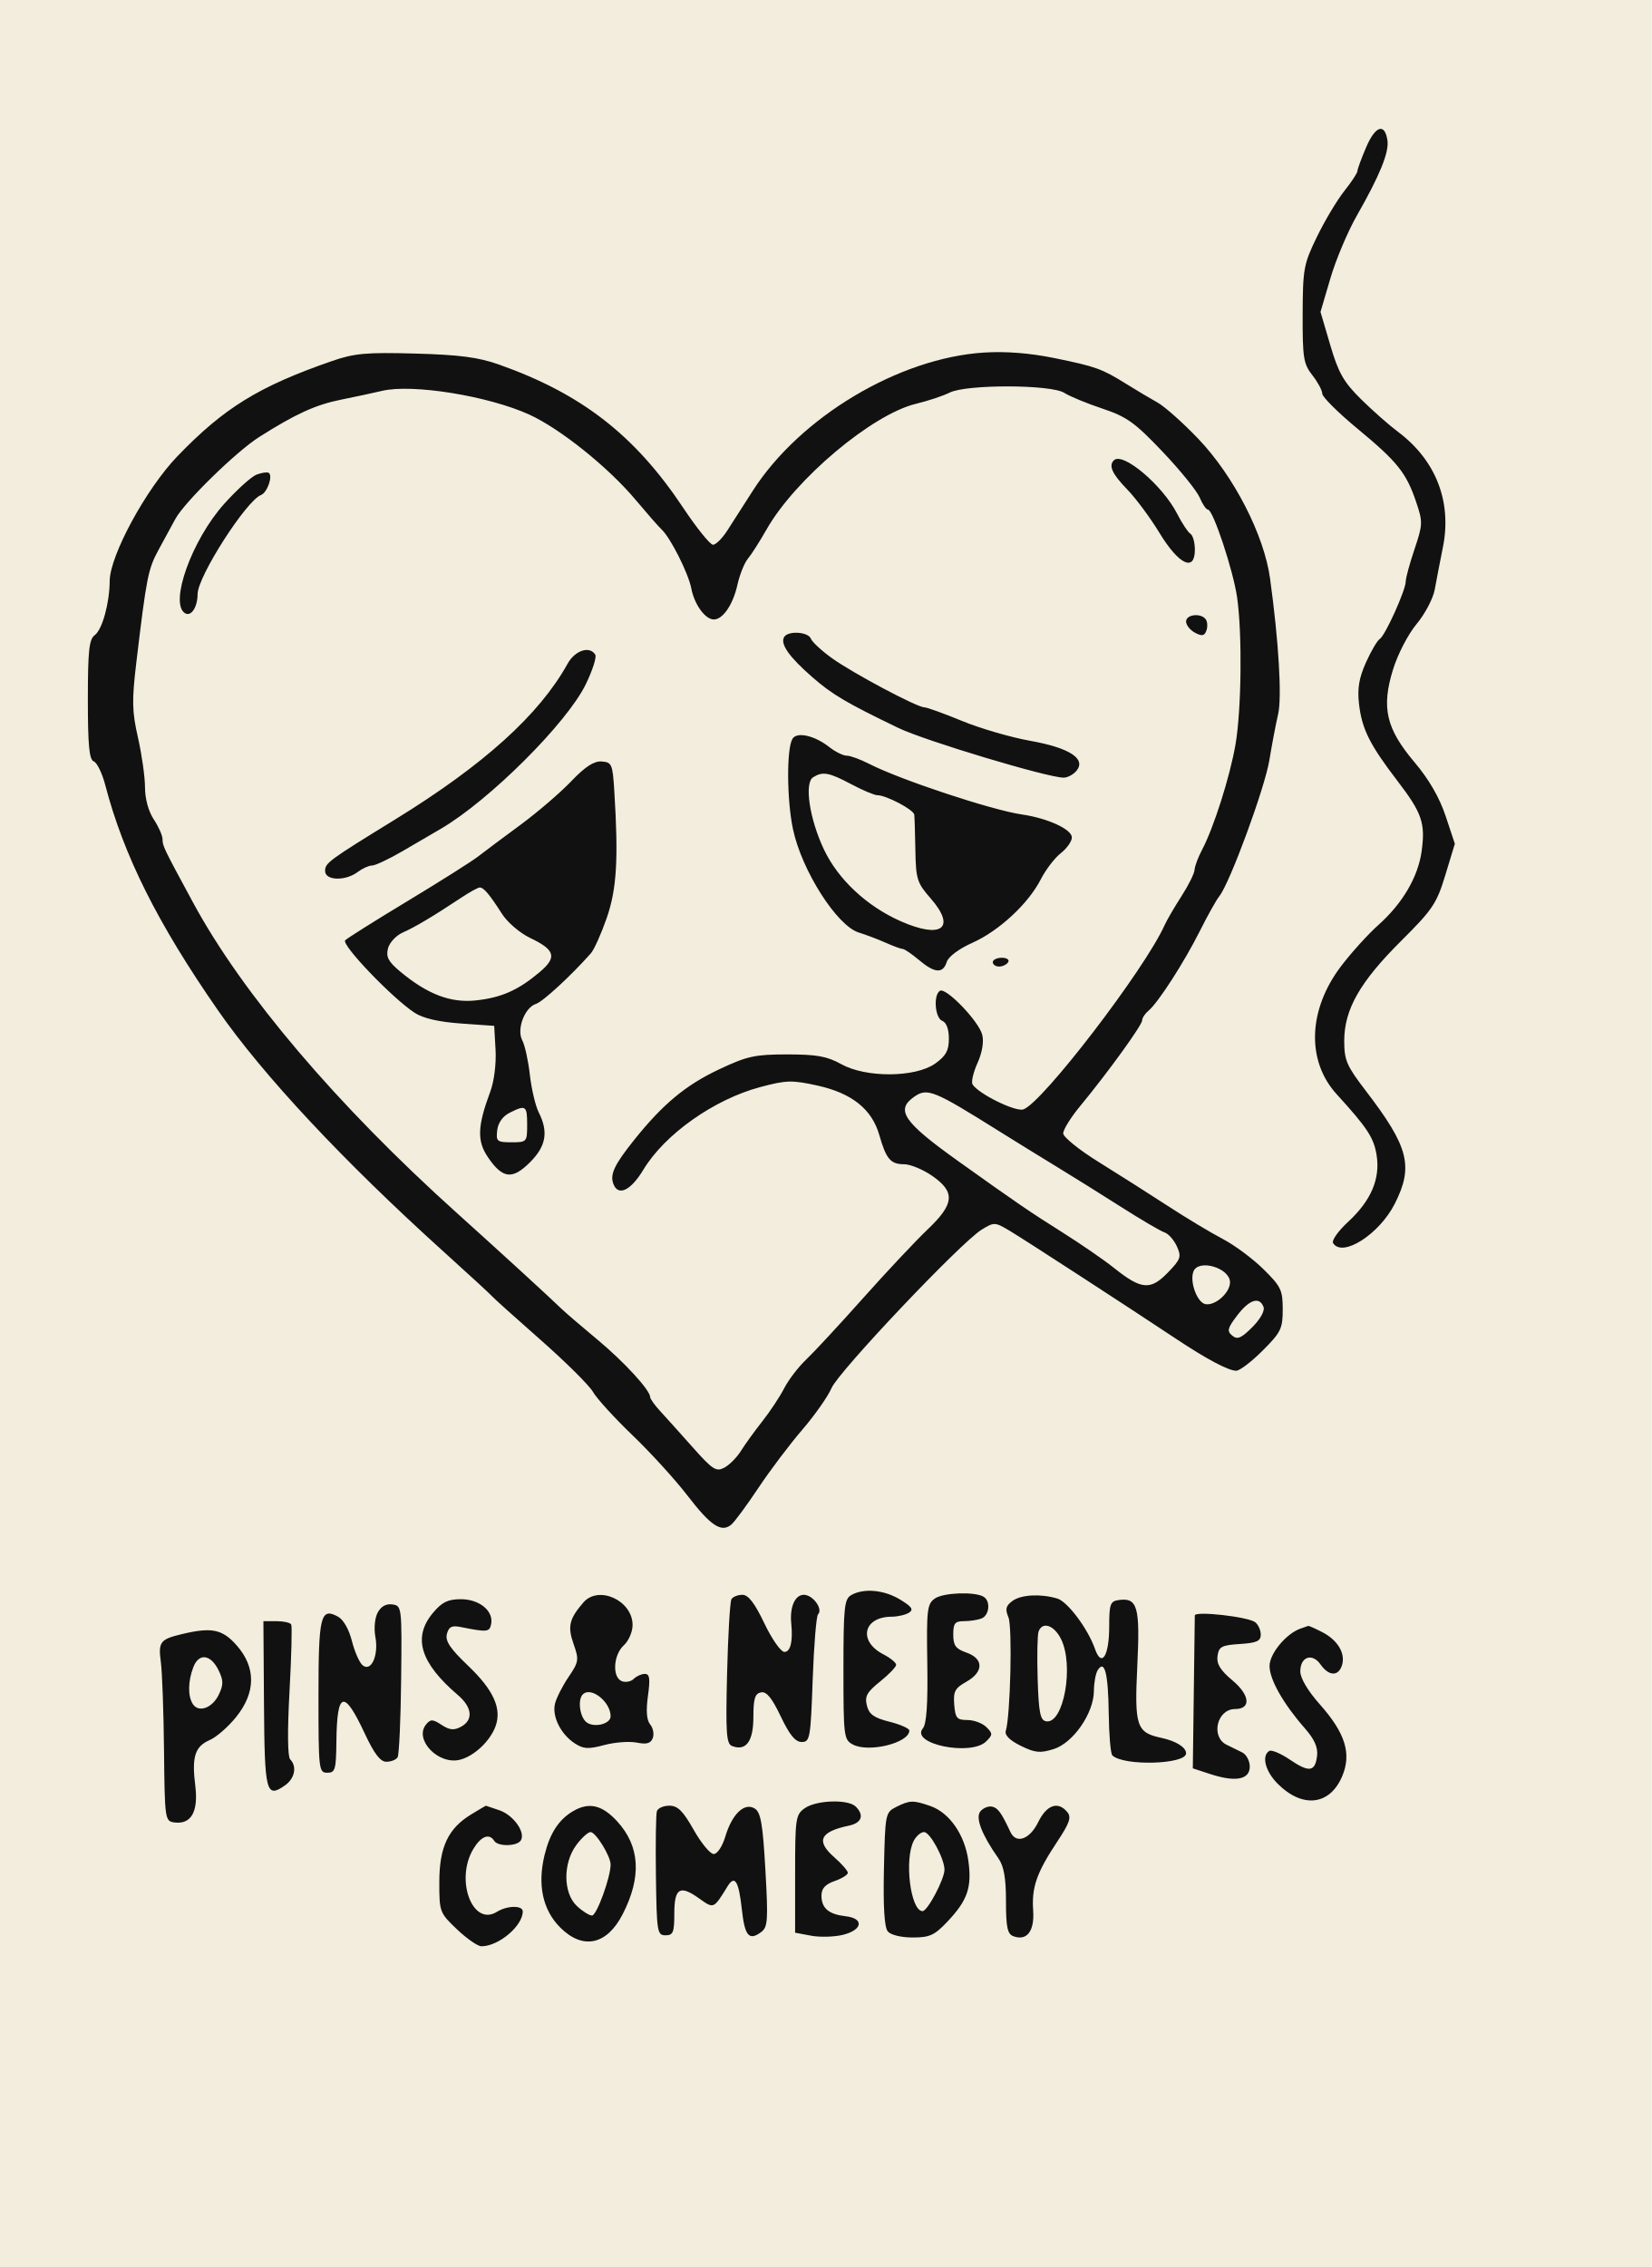
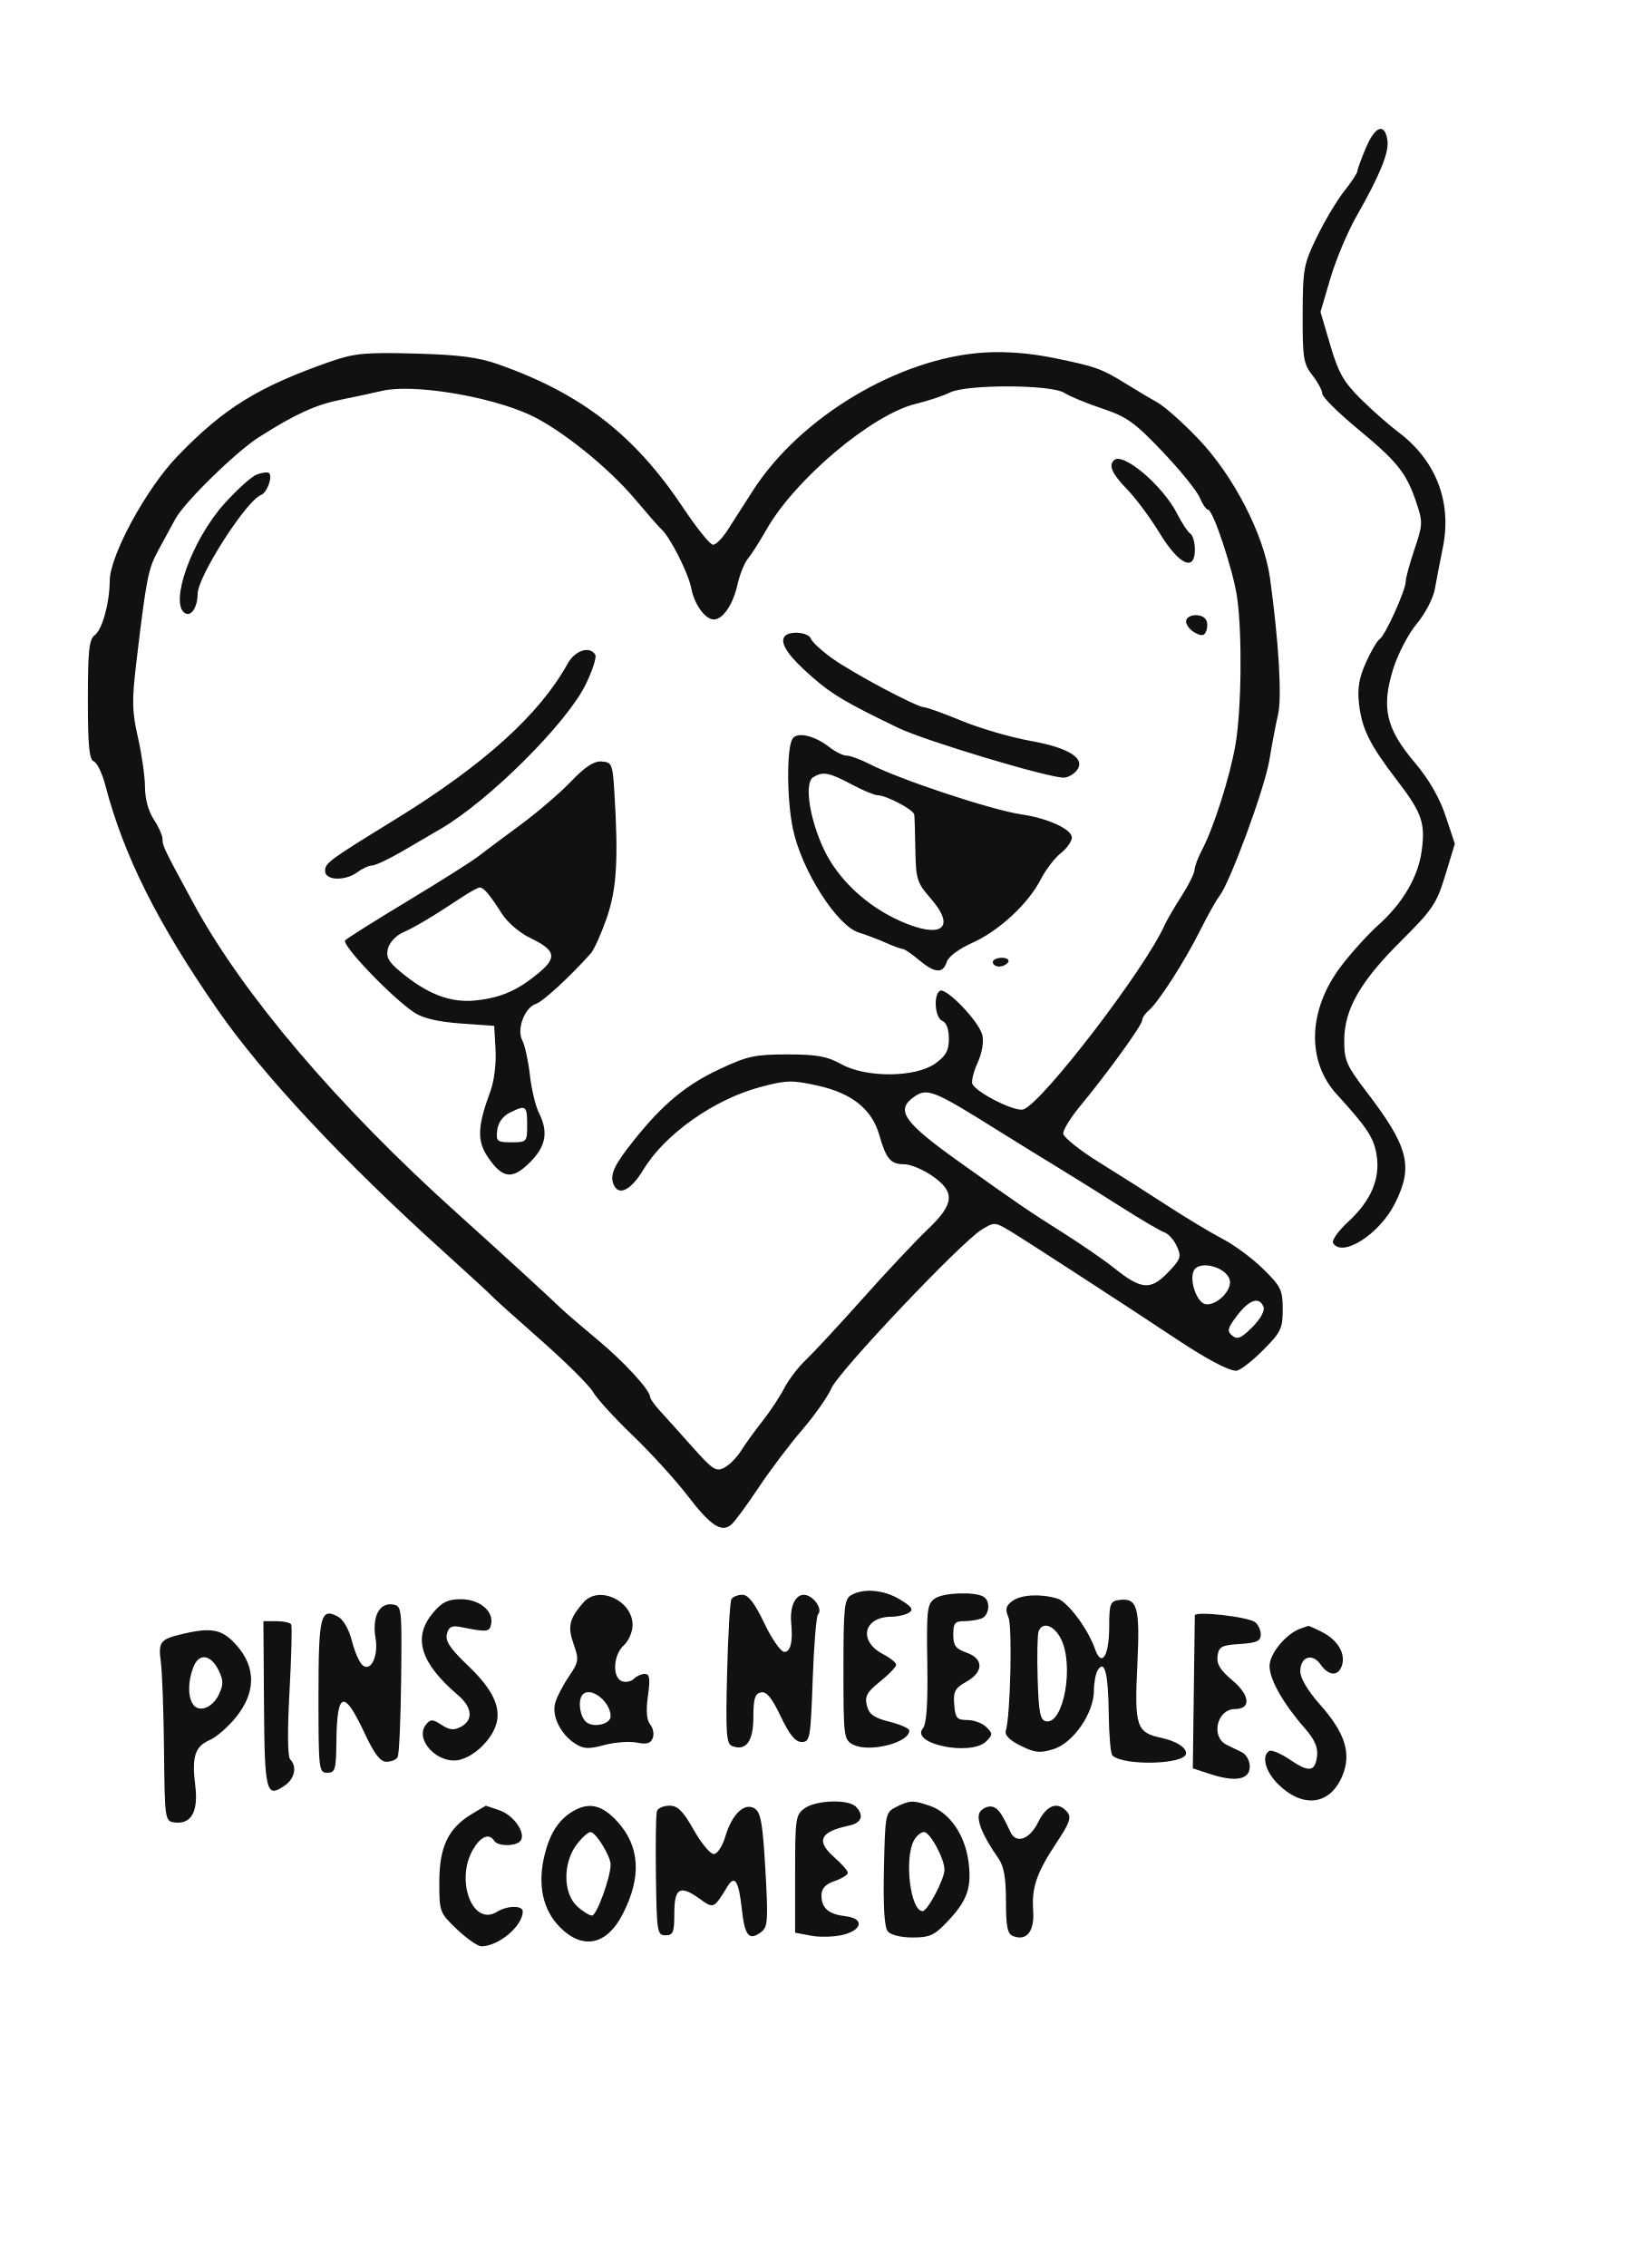
<svg xmlns="http://www.w3.org/2000/svg" viewBox="0 0 376 516" role="img">
-   <rect width="376" height="516" fill="#f2eddc" />
  <path d="M 311 33.500 C 309.900 36.066, 309 38.517, 309 38.945 C 309 39.374, 307.658 41.413, 306.018 43.477 C 304.378 45.541, 301.582 50.215, 299.805 53.865 C 296.770 60.096, 296.570 61.172, 296.536 71.523 C 296.504 81.469, 296.720 82.825, 298.750 85.408 C 299.988 86.982, 301 88.871, 301 89.606 C 301 90.341, 304.595 93.917, 308.990 97.552 C 318.127 105.112, 320.123 107.605, 322.381 114.283 C 323.913 118.814, 323.893 119.380, 321.999 125.002 C 320.900 128.266, 320 131.570, 320 132.344 C 320 134.322, 315.321 144.684, 314.082 145.449 C 313.518 145.798, 312.106 148.202, 310.944 150.791 C 309.373 154.293, 308.967 156.704, 309.362 160.196 C 310.008 165.914, 311.804 169.513, 318.131 177.766 C 323.701 185.034, 324.498 187.352, 323.622 193.740 C 322.821 199.585, 319.292 205.613, 313.805 210.510 C 311.437 212.623, 307.597 216.861, 305.272 219.926 C 297.747 229.848, 297.358 241.481, 304.299 249.084 C 311.246 256.693, 312.740 258.970, 313.370 262.910 C 314.233 268.311, 312.111 273.281, 306.881 278.110 C 304.638 280.180, 303.100 282.352, 303.461 282.937 C 305.554 286.324, 313.971 280.964, 317.502 273.996 C 321.821 265.473, 320.687 261.042, 310.929 248.311 C 306.546 242.593, 306 241.329, 306 236.907 C 306 229.781, 309.578 223.493, 318.917 214.203 C 326.126 207.033, 327.043 205.669, 329.013 199.183 L 331.180 192.050 329.069 185.707 C 327.680 181.534, 325.271 177.369, 322.028 173.534 C 315.527 165.845, 314.419 161.092, 317.102 152.404 C 318.185 148.898, 320.550 144.334, 322.482 142.022 C 324.378 139.753, 326.231 136.232, 326.601 134.198 C 326.970 132.164, 327.810 127.813, 328.468 124.529 C 330.541 114.178, 326.856 104.733, 318.228 98.280 C 316.184 96.751, 312.384 93.397, 309.784 90.826 C 305.865 86.951, 304.676 84.858, 302.828 78.576 L 300.599 71 302.857 63.326 C 304.099 59.106, 306.804 52.693, 308.870 49.076 C 314.096 39.923, 316.234 34.676, 315.838 31.970 C 315.247 27.926, 313.098 28.606, 311 33.500 M 75.500 82.203 C 58.870 87.976, 50.953 92.861, 40.347 103.892 C 33.248 111.277, 25.018 126.436, 24.976 132.204 C 24.939 137.302, 23.274 143.326, 21.555 144.583 C 20.281 145.515, 20 148.166, 20 159.253 C 20 169.665, 20.310 172.905, 21.345 173.302 C 22.084 173.586, 23.258 175.996, 23.953 178.659 C 28.140 194.702, 35.843 210.111, 49.564 229.886 C 59.846 244.705, 78.143 264.277, 101.038 284.945 C 106.792 290.140, 111.725 294.681, 112 295.035 C 112.275 295.390, 117.225 299.839, 123 304.923 C 128.775 310.006, 134.175 315.366, 135 316.833 C 135.825 318.300, 139.875 322.740, 144 326.701 C 148.125 330.662, 153.750 336.835, 156.500 340.420 C 161.763 347.282, 164.207 348.903, 166.464 347.030 C 167.217 346.405, 169.986 342.656, 172.619 338.697 C 175.251 334.739, 179.743 328.783, 182.600 325.463 C 185.457 322.143, 188.463 317.868, 189.279 315.963 C 190.907 312.165, 218.717 282.809, 223.448 279.896 C 226.325 278.124, 226.480 278.132, 229.948 280.208 C 233.346 282.242, 256.683 297.396, 267.778 304.773 C 274.699 309.374, 279.654 312, 281.417 312 C 282.201 312, 284.903 309.939, 287.421 307.421 C 291.594 303.249, 292 302.414, 292 298.020 C 292 293.638, 291.596 292.801, 287.573 288.849 C 285.138 286.457, 280.983 283.375, 278.340 282 C 275.698 280.625, 270.081 277.250, 265.858 274.500 C 261.636 271.750, 254.553 267.250, 250.118 264.500 C 245.684 261.750, 242.043 258.817, 242.028 257.982 C 242.012 257.147, 243.739 254.359, 245.865 251.787 C 252.155 244.174, 260 233.332, 260 232.250 C 260 231.697, 260.659 230.698, 261.464 230.029 C 263.653 228.213, 269.607 218.959, 273.185 211.811 C 274.923 208.340, 276.892 204.825, 277.559 204 C 279.948 201.049, 287.921 179.378, 288.964 173 C 289.549 169.425, 290.440 164.742, 290.944 162.593 C 291.848 158.740, 291.096 146.040, 289.114 131.659 C 287.748 121.746, 280.873 108.365, 272.797 99.899 C 269.334 96.269, 265.150 92.545, 263.500 91.623 C 261.850 90.702, 258.700 88.827, 256.500 87.457 C 250.816 83.916, 249.476 83.433, 239.994 81.499 C 234.423 80.362, 228.950 79.933, 224.011 80.246 C 204.627 81.472, 182.140 94.904, 171.377 111.685 C 169.326 114.883, 166.714 118.959, 165.574 120.743 C 164.433 122.527, 162.966 123.989, 162.313 123.993 C 161.661 123.997, 158.614 120.223, 155.542 115.607 C 144.525 99.049, 132.369 89.606, 113.500 82.946 C 108.881 81.316, 104.508 80.747, 94.500 80.475 C 83.318 80.170, 80.661 80.412, 75.500 82.203 M 87 88.959 C 85.075 89.416, 80.883 90.315, 77.685 90.957 C 71.842 92.131, 67.338 94.183, 59 99.468 C 53.754 102.794, 41.965 114.318, 39.914 118.124 C 39.136 119.567, 37.423 122.717, 36.106 125.124 C 33.721 129.485, 33.352 131.346, 31.042 150.714 C 29.994 159.496, 30.046 161.908, 31.412 167.912 C 32.285 171.752, 33.003 176.831, 33.007 179.197 C 33.011 181.808, 33.795 184.680, 35 186.500 C 36.093 188.150, 36.993 190.175, 37 191 C 37.013 192.584, 37.173 192.917, 43.975 205.483 C 55.229 226.278, 76.690 251.523, 104 276.095 C 113.860 284.966, 124.338 294.557, 127.966 298.033 C 128.845 298.876, 132.463 301.977, 136.004 304.924 C 142.101 309.998, 148 316.424, 148 317.991 C 148 318.386, 149.012 319.807, 150.250 321.149 C 151.487 322.492, 154.818 326.197, 157.651 329.384 C 162.238 334.543, 163.031 335.054, 164.901 334.053 C 166.055 333.435, 167.760 331.708, 168.689 330.215 C 169.618 328.722, 171.802 325.700, 173.542 323.500 C 175.281 321.300, 177.515 317.925, 178.505 316 C 179.494 314.075, 181.730 311.150, 183.473 309.500 C 185.216 307.850, 191.056 301.550, 196.450 295.500 C 201.845 289.450, 208.451 282.418, 211.129 279.872 C 217.284 274.025, 217.519 271.325, 212.196 267.636 C 210.104 266.186, 207.234 265, 205.819 265 C 202.730 265, 201.727 263.819, 200.163 258.343 C 198.484 252.466, 193.911 248.813, 186.072 247.087 C 180.294 245.815, 179 245.848, 173.086 247.424 C 162.547 250.232, 151.323 258.165, 146.452 266.246 C 143.588 270.999, 140.736 272.360, 139.638 269.500 C 138.803 267.324, 139.834 265.127, 144.334 259.500 C 150.878 251.314, 156.083 246.986, 163.704 243.395 C 170.090 240.385, 171.850 240, 179.219 240 C 185.945 240, 188.289 240.424, 191.515 242.223 C 197.133 245.356, 208.391 245.282, 212.885 242.082 C 215.345 240.330, 216 239.136, 216 236.401 C 216 234.245, 215.434 232.720, 214.500 232.362 C 212.839 231.724, 212.427 226.472, 213.964 225.523 C 215.339 224.672, 222.824 232.452, 223.599 235.536 C 223.999 237.130, 223.581 239.603, 222.511 241.975 C 221.556 244.093, 221.051 246.273, 221.388 246.818 C 222.707 248.953, 231.111 253.100, 232.940 252.519 C 237.189 251.171, 260.605 220.640, 265.113 210.572 C 265.623 209.432, 267.346 206.475, 268.941 204 C 270.537 201.525, 271.881 198.825, 271.928 198 C 271.974 197.175, 272.727 195.150, 273.601 193.500 C 276.277 188.448, 279.962 176.873, 281.241 169.500 C 282.610 161.613, 282.805 144.289, 281.618 136 C 280.741 129.865, 276.144 116, 274.987 116 C 274.578 116, 273.728 114.763, 273.099 113.250 C 272.469 111.737, 268.670 107.044, 264.655 102.821 C 258.323 96.159, 256.504 94.857, 250.928 92.996 C 247.393 91.816, 243.503 90.209, 242.285 89.425 C 239.290 87.498, 220.008 87.445, 216.200 89.354 C 214.715 90.099, 211.250 91.250, 208.500 91.913 C 198.536 94.315, 181.005 109.056, 174.503 120.500 C 172.940 123.250, 171.022 126.255, 170.241 127.178 C 169.459 128.102, 168.384 130.795, 167.852 133.164 C 166.846 137.640, 164.551 141, 162.500 141 C 160.540 141, 158.067 137.595, 157.368 133.934 C 156.706 130.470, 152.610 122.350, 150.591 120.500 C 149.991 119.950, 147.305 116.885, 144.621 113.690 C 138.460 106.352, 127.527 97.588, 120.547 94.393 C 111.239 90.132, 93.902 87.324, 87 88.959 M 253.558 104.775 C 252.321 106.012, 253.172 107.871, 256.583 111.382 C 258.553 113.411, 261.863 117.868, 263.937 121.286 C 268.328 128.519, 272 130.270, 272 125.129 C 272 123.473, 271.544 121.836, 270.986 121.491 C 270.428 121.146, 269.077 119.110, 267.983 116.967 C 264.657 110.447, 255.568 102.765, 253.558 104.775 M 58.398 108.030 C 57.242 108.468, 53.929 111.462, 51.035 114.685 C 43.669 122.889, 38.490 137.331, 42.112 139.569 C 43.510 140.433, 44.965 138.218, 44.985 135.192 C 45.011 131.198, 56.057 113.959, 59.417 112.670 C 60.857 112.118, 62.197 108.227, 61.156 107.618 C 60.795 107.407, 59.554 107.593, 58.398 108.030 M 270 141.465 C 270 142.270, 270.907 143.415, 272.015 144.008 C 273.590 144.851, 274.155 144.760, 274.603 143.591 C 274.919 142.769, 274.886 141.624, 274.530 141.048 C 273.551 139.465, 270 139.792, 270 141.465 M 178.513 144.979 C 177.541 146.552, 179.620 149.514, 184.957 154.162 C 189.500 158.119, 192.643 159.972, 204.500 165.689 C 210.536 168.599, 238.509 177.010, 242.128 177.003 C 243.023 177.001, 244.336 176.300, 245.045 175.445 C 247.316 172.710, 243.461 170.214, 234.492 168.614 C 230.096 167.830, 223.125 165.797, 219 164.098 C 214.875 162.398, 211.017 161.005, 210.426 161.003 C 208.752 160.998, 194.140 153.225, 189.387 149.811 C 187.038 148.124, 184.879 146.127, 184.589 145.372 C 183.987 143.802, 179.423 143.507, 178.513 144.979 M 129.203 151.078 C 122.793 162.662, 110.128 174.102, 90 186.490 C 74.725 195.891, 74.014 196.414, 74.007 198.250 C 73.998 200.456, 78.633 200.592, 81.441 198.468 C 82.509 197.661, 83.978 197, 84.706 197 C 85.434 197, 88.539 195.537, 91.605 193.750 C 94.672 191.963, 98.602 189.669, 100.340 188.652 C 111.391 182.191, 129.032 164.609, 133.340 155.763 C 134.877 152.608, 135.852 149.570, 135.508 149.013 C 134.226 146.938, 130.890 148.031, 129.203 151.078 M 180.405 168.154 C 179.040 170.362, 179.096 181.957, 180.503 188.683 C 182.471 198.089, 190.512 210.730, 195.500 212.259 C 197.150 212.765, 199.918 213.814, 201.651 214.590 C 203.384 215.365, 205.119 216, 205.507 216 C 205.894 216, 207.548 217.125, 209.182 218.500 C 212.790 221.536, 214.653 221.669, 215.516 218.951 C 215.898 217.746, 218.295 215.953, 221.333 214.601 C 227.404 211.898, 234.096 205.691, 236.931 200.136 C 238.038 197.965, 240.082 195.294, 241.472 194.201 C 242.862 193.107, 244 191.495, 244 190.619 C 244 188.765, 238.498 186.236, 232.598 185.380 C 225.749 184.387, 204.861 177.464, 197.864 173.868 C 195.864 172.841, 193.562 172, 192.749 172 C 191.935 172, 190.161 171.128, 188.806 170.062 C 185.434 167.410, 181.427 166.500, 180.405 168.154 M 130 177.860 C 127.525 180.450, 122.350 184.890, 118.500 187.727 C 114.650 190.564, 110.297 193.816, 108.828 194.954 C 107.358 196.092, 100.158 200.642, 92.828 205.065 C 85.497 209.487, 79.088 213.517, 78.584 214.019 C 77.608 214.992, 89.301 227.202, 94.394 230.529 C 96.306 231.777, 99.870 232.602, 104.894 232.960 L 112.500 233.500 112.809 238.951 C 112.988 242.107, 112.485 246.106, 111.614 248.451 C 108.662 256.394, 108.552 259.722, 111.116 263.464 C 114.436 268.310, 116.640 268.560, 120.653 264.547 C 124.314 260.886, 124.881 257.648, 122.639 253.200 C 121.890 251.715, 120.981 247.865, 120.618 244.645 C 120.255 241.425, 119.480 237.896, 118.895 236.804 C 117.550 234.291, 119.423 229.318, 122.026 228.492 C 123.573 228.001, 129.981 222.094, 134.500 216.995 C 135.233 216.168, 136.852 212.568, 138.098 208.995 C 140.399 202.395, 140.810 195.554, 139.837 180 C 139.457 173.926, 139.269 173.489, 136.965 173.325 C 135.203 173.200, 133.217 174.493, 130 177.860 M 185.099 176.918 C 183.045 178.218, 184.274 186.411, 187.565 193.362 C 190.778 200.148, 197.286 206.241, 204.967 209.653 C 214.376 213.833, 217.777 211.234, 211.805 204.428 C 208.770 200.968, 208.490 200.084, 208.377 193.581 C 208.310 189.686, 208.197 186.021, 208.127 185.435 C 207.991 184.294, 201.738 181, 199.708 181 C 199.035 181, 196.371 179.875, 193.788 178.500 C 188.727 175.806, 187.273 175.541, 185.099 176.918 M 105.109 204.254 C 98.552 208.597, 94.473 211.029, 91.710 212.243 C 90.171 212.919, 88.648 214.553, 88.313 215.890 C 87.830 217.813, 88.404 218.894, 91.103 221.143 C 97.309 226.317, 102.582 228.325, 108.336 227.707 C 114.131 227.084, 117.944 225.395, 122.820 221.293 C 126.864 217.891, 126.409 216.218, 120.702 213.500 C 118.369 212.389, 115.510 209.944, 114.269 208 C 111.453 203.589, 110.112 201.999, 109.211 202.004 C 108.820 202.006, 106.974 203.018, 105.109 204.254 M 226 219 C 226 219.550, 226.648 220, 227.441 220 C 228.234 220, 229.160 219.550, 229.500 219 C 229.840 218.450, 229.191 218, 228.059 218 C 226.927 218, 226 218.450, 226 219 M 208.072 249.662 C 203.790 252.661, 205.679 255.406, 218.158 264.313 C 231.548 273.870, 234.372 275.801, 241.697 280.411 C 245.989 283.112, 251.344 286.799, 253.599 288.604 C 259.777 293.551, 261.890 293.740, 265.806 289.700 C 268.795 286.616, 268.986 286.064, 267.896 283.672 C 267.236 282.224, 265.977 280.804, 265.098 280.518 C 264.219 280.232, 259.791 277.636, 255.258 274.749 C 250.725 271.862, 244.057 267.700, 240.441 265.500 C 236.824 263.300, 230.991 259.700, 227.479 257.500 C 212.484 248.107, 211.094 247.545, 208.072 249.662 M 116 253.288 C 114.433 254.077, 113.382 255.564, 113.184 257.273 C 112.891 259.792, 113.140 260, 116.434 260 C 119.928 260, 120 259.919, 120 256 C 120 251.628, 119.700 251.425, 116 253.288 M 271.671 289.415 C 270.778 291.743, 272.515 296.475, 274.396 296.838 C 276.610 297.264, 280 294.265, 280 291.880 C 280 288.591, 272.804 286.462, 271.671 289.415 M 281.645 299.399 C 279.422 302.313, 279.259 302.970, 280.501 304.001 C 281.676 304.976, 282.542 304.612, 285.074 302.080 C 286.906 300.248, 287.963 298.345, 287.630 297.478 C 286.698 295.050, 284.399 295.788, 281.645 299.399 M 193.750 363.080 C 192.199 363.983, 192 365.912, 192 380.015 C 192 395.238, 192.093 395.979, 194.133 397.071 C 197.741 399.002, 207 396.714, 207 393.892 C 207 393.417, 204.970 392.518, 202.489 391.893 C 198.942 391, 197.840 390.212, 197.338 388.210 C 196.809 386.104, 197.331 385.156, 200.349 382.735 C 202.357 381.124, 204 379.411, 204 378.929 C 204 378.446, 202.682 377.370, 201.071 376.537 C 195.300 373.552, 196.509 368.023, 202.941 367.985 C 204.349 367.976, 206.138 367.566, 206.918 367.072 C 208.026 366.370, 207.590 365.720, 204.918 364.091 C 201.249 361.855, 196.580 361.432, 193.750 363.080 M 212.805 363.848 C 211.051 365.078, 210.900 366.373, 211.089 378.567 C 211.234 387.886, 210.927 392.383, 210.078 393.406 C 207.135 396.952, 221.057 399.800, 224.500 396.357 C 226.011 394.846, 226.014 394.586, 224.530 393.107 C 223.643 392.223, 221.698 391.500, 220.208 391.500 C 217.833 391.500, 217.466 391.070, 217.220 388 C 216.981 385.008, 217.380 384.253, 219.970 382.797 C 223.950 380.559, 223.964 377.532, 220 376.150 C 217.550 375.296, 217 374.544, 217 372.052 C 217 369.491, 217.389 369, 219.418 369 C 220.748 369, 222.548 368.727, 223.418 368.393 C 225.213 367.704, 225.547 364.456, 223.926 363.454 C 221.947 362.231, 214.750 362.486, 212.805 363.848 M 132.795 364.750 C 129.580 368.464, 129.166 370.220, 130.569 374.196 C 131.834 377.782, 131.762 378.262, 129.435 381.691 C 128.068 383.705, 126.678 386.434, 126.347 387.754 C 125.619 390.656, 127.630 394.712, 130.841 396.816 C 132.809 398.105, 133.922 398.168, 137.555 397.197 C 139.950 396.556, 143.273 396.305, 144.939 396.638 C 147.204 397.091, 148.128 396.831, 148.596 395.609 C 148.941 394.710, 148.679 393.319, 148.014 392.517 C 147.197 391.533, 147.029 389.424, 147.496 386.030 C 148.041 382.065, 147.893 381, 146.794 381 C 146.027 381, 144.890 381.510, 144.267 382.133 C 143.644 382.756, 142.429 382.995, 141.567 382.664 C 139.325 381.804, 139.597 376.674, 142 374.500 C 143.100 373.505, 144 371.427, 144 369.884 C 144 364.293, 136.261 360.747, 132.795 364.750 M 166.512 363.981 C 166.178 364.521, 165.729 372.133, 165.513 380.898 C 165.179 394.500, 165.345 396.918, 166.647 397.418 C 169.830 398.640, 171.500 396.376, 171.500 390.837 C 171.500 386.631, 171.852 385.482, 173.228 385.207 C 174.488 384.955, 175.705 386.437, 177.728 390.681 C 179.742 394.909, 181.047 396.500, 182.500 396.500 C 184.382 396.500, 184.529 395.667, 185 382.331 C 185.275 374.537, 185.822 367.841, 186.215 367.449 C 187.415 366.253, 185.053 363, 182.984 363 C 180.974 363, 179.752 365.773, 180.119 369.500 C 180.527 373.627, 179.954 376, 178.551 376 C 177.753 376, 175.709 373.082, 174 369.500 C 171.799 364.887, 170.349 363, 169.008 363 C 167.968 363, 166.845 363.442, 166.512 363.981 M 230.481 364.390 C 228.955 365.506, 228.774 366.248, 229.564 368.140 C 230.484 370.345, 230.009 390.567, 228.957 393.982 C 228.662 394.939, 229.862 396.135, 232.348 397.361 C 235.608 398.968, 236.753 399.084, 239.848 398.116 C 244.304 396.723, 248.992 389.949, 249.015 384.870 C 249.024 383.017, 249.417 380.889, 249.890 380.143 C 251.464 377.659, 252.280 380.890, 252.392 390.052 C 252.451 394.882, 252.820 399.154, 253.210 399.544 C 255.689 402.021, 270 401.629, 270 399.084 C 270 397.708, 267.704 396.274, 264.354 395.559 C 258.693 394.350, 258.226 392.936, 258.898 379.070 C 259.547 365.673, 258.946 363.580, 254.625 364.197 C 252.742 364.465, 252.500 365.150, 252.500 370.200 C 252.500 376.929, 250.775 379.661, 249.263 375.325 C 247.664 370.738, 243.038 364.550, 240.685 363.850 C 236.880 362.717, 232.448 362.952, 230.481 364.390 M 98.589 367.077 C 93.880 372.673, 95.629 378.467, 104.250 385.829 C 107.517 388.620, 107.791 391.506, 104.933 393.036 C 103.334 393.892, 102.336 393.795, 100.525 392.608 C 98.512 391.290, 98.018 391.273, 97.009 392.489 C 94.165 395.916, 99.765 401.778, 104.700 400.539 C 107.925 399.730, 111.564 396.312, 112.802 392.930 C 114.268 388.926, 112.351 384.673, 106.612 379.196 C 102.463 375.236, 101.313 373.520, 101.733 371.915 C 102.164 370.264, 102.841 369.926, 104.891 370.337 C 110.906 371.540, 111.425 371.491, 111.799 369.676 C 112.413 366.700, 109.146 364, 104.934 364 C 101.967 364, 100.634 364.647, 98.589 367.077 M 85.976 367.045 C 85.317 368.276, 85.091 370.669, 85.451 372.591 C 86.237 376.780, 84.489 380.650, 82.541 379.034 C 81.816 378.432, 80.719 375.942, 80.105 373.502 C 79.436 370.847, 78.160 368.621, 76.930 367.962 C 72.962 365.839, 72.500 367.735, 72.500 386.165 C 72.500 402.833, 72.577 403.500, 74.500 403.500 C 76.304 403.500, 76.507 402.808, 76.576 396.436 C 76.701 384.886, 78.290 384.425, 83.031 394.566 C 85.198 399.202, 86.576 401, 87.960 401 C 89.017 401, 90.164 400.544, 90.508 399.987 C 90.852 399.430, 91.217 391.442, 91.317 382.237 C 91.497 365.731, 91.470 365.496, 89.318 365.189 C 87.894 364.987, 86.732 365.632, 85.976 367.045 M 271.984 367.700 C 271.976 368.140, 271.871 376.150, 271.751 385.500 L 271.533 402.500 275.484 403.795 C 281.240 405.683, 284.500 405.073, 284.500 402.109 C 284.500 400.794, 283.712 399.331, 282.750 398.859 C 281.788 398.387, 280.212 397.617, 279.250 397.148 C 275.537 395.340, 277.018 389, 281.154 389 C 284.841 389, 284.563 385.849, 280.579 382.505 C 277.776 380.152, 276.903 378.727, 277.158 376.923 C 277.458 374.800, 278.088 374.462, 282.250 374.195 C 286.068 373.950, 287 373.533, 287 372.068 C 287 371.065, 286.438 369.798, 285.750 369.253 C 284.168 367.997, 272.005 366.626, 271.984 367.700 M 60.094 387.937 C 60.236 408.073, 60.577 409.385, 64.885 406.368 C 67.108 404.811, 67.652 402.054, 66.053 400.450 C 65.469 399.865, 65.412 393.929, 65.903 385 C 66.341 377.025, 66.516 370.163, 66.291 369.750 C 66.066 369.337, 64.550 369, 62.921 369 L 59.960 369 60.094 387.937 M 236.429 371.325 C 236.149 372.054, 236.051 376.886, 236.210 382.064 C 236.448 389.784, 236.790 391.533, 238.114 391.786 C 242.145 392.556, 244.574 378.944, 241.474 372.950 C 239.884 369.875, 237.304 369.044, 236.429 371.325 M 296 370.704 C 292.716 371.899, 289 376.413, 289 379.207 C 289 382.279, 292.127 387.797, 297.037 393.389 C 299.218 395.873, 300.045 397.730, 299.820 399.635 C 299.386 403.314, 298.024 403.505, 293.607 400.508 C 291.548 399.111, 289.443 398.226, 288.931 398.542 C 287.121 399.661, 288.036 403.190, 290.872 406.026 C 296.512 411.666, 302.739 410.926, 305.541 404.284 C 307.706 399.154, 306.248 394.472, 300.455 387.949 C 297.709 384.858, 296 381.975, 296 380.435 C 296 377.075, 298.719 376.154, 300.620 378.869 C 302.487 381.534, 304.672 381.610, 305.488 379.038 C 306.336 376.365, 304.533 373.327, 301.020 371.510 C 299.414 370.680, 297.964 370.036, 297.800 370.079 C 297.635 370.122, 296.825 370.404, 296 370.704 M 41.413 371.943 C 36.450 373.129, 36.001 373.723, 36.614 378.294 C 36.924 380.607, 37.250 389.700, 37.339 398.500 C 37.495 413.994, 37.567 414.510, 39.625 414.803 C 43.484 415.354, 45.195 412.405, 44.454 406.481 C 43.625 399.841, 44.365 397.519, 47.783 396.038 C 49.277 395.390, 51.962 393.043, 53.750 390.822 C 58.244 385.238, 58.295 379.544, 53.896 374.535 C 50.637 370.822, 48.209 370.318, 41.413 371.943 M 44.003 379.492 C 42.783 382.700, 42.736 386.036, 43.885 387.848 C 45.194 389.913, 48.333 388.793, 49.797 385.738 C 50.880 383.478, 50.880 382.522, 49.797 380.262 C 48.004 376.522, 45.270 376.159, 44.003 379.492 M 132.667 385.667 C 131.478 386.855, 131.961 390.723, 133.452 391.960 C 135.130 393.353, 139 392.443, 139 390.655 C 139 387.339, 134.521 383.812, 132.667 385.667 M 183.223 411.557 C 181.114 413.034, 181 413.800, 181 426.511 L 181 439.909 184.651 440.594 C 186.659 440.971, 189.921 440.879, 191.901 440.390 C 196.381 439.282, 196.756 436.642, 192.500 436.162 C 188.644 435.726, 187 434.326, 187 431.475 C 187 429.841, 187.850 428.899, 190 428.150 C 191.650 427.575, 193 426.731, 193 426.275 C 193 425.819, 191.611 424.226, 189.912 422.736 C 185.676 419.019, 186.645 416.930, 193.250 415.541 C 196.163 414.928, 196.786 413.186, 194.800 411.200 C 193.092 409.492, 185.852 409.715, 183.223 411.557 M 204 411.293 C 201.553 412.529, 201.494 412.829, 201.219 425.388 C 201.031 433.996, 201.318 438.679, 202.092 439.611 C 202.764 440.421, 205.125 441, 207.754 441 C 211.651 441, 212.733 440.502, 215.719 437.337 C 220.265 432.516, 221.268 429.583, 220.437 423.539 C 219.621 417.607, 216.143 412.594, 211.791 411.077 C 207.891 409.717, 207.073 409.740, 204 411.293 M 107.241 412.995 C 102.001 416.189, 100.008 420.434, 100.004 428.405 C 100 435.173, 100.080 435.386, 104.042 439.155 C 106.265 441.270, 108.763 443, 109.592 443 C 113.512 443, 119 438.371, 119 435.066 C 119 433.650, 115.444 433.706, 113.119 435.158 C 107.594 438.608, 103.554 427.950, 107.716 420.904 C 109.458 417.954, 111.381 417.189, 112.500 419 C 113.331 420.344, 117.712 420.275, 118.559 418.905 C 119.683 417.086, 116.908 413.164, 113.707 412.048 C 112.054 411.472, 110.656 411.002, 110.601 411.004 C 110.545 411.006, 109.033 411.902, 107.241 412.995 M 130.512 412.213 C 127.222 414.121, 125.180 417.242, 123.966 422.221 C 122.309 429.016, 123.544 434.744, 127.526 438.726 C 132.687 443.887, 138.159 442.714, 141.759 435.675 C 146.102 427.185, 145.687 420.232, 140.498 414.568 C 137.078 410.834, 134.102 410.132, 130.512 412.213 M 149.533 412.250 C 149.310 412.938, 149.212 419.575, 149.314 427 C 149.490 439.771, 149.608 440.500, 151.500 440.500 C 153.229 440.500, 153.500 439.833, 153.500 435.588 C 153.500 429.747, 154.747 428.972, 159.126 432.090 C 162.519 434.506, 162.418 434.549, 165.633 429.337 C 167.271 426.681, 168.172 428.151, 168.878 434.631 C 169.536 440.671, 170.520 441.819, 173.275 439.763 C 174.784 438.638, 174.888 437.091, 174.234 425.606 C 173.637 415.110, 173.185 412.513, 171.809 411.648 C 169.481 410.184, 166.654 412.873, 165.113 418.016 C 164.434 420.283, 163.294 422, 162.468 422 C 161.670 422, 159.620 419.525, 157.913 416.500 C 155.480 412.188, 154.283 411, 152.373 411 C 151.033 411, 149.755 411.563, 149.533 412.250 M 223.178 412.285 C 221.992 413.715, 223.452 417.532, 227.266 422.973 C 228.528 424.771, 229 427.437, 229 432.754 C 229 438.598, 229.328 440.189, 230.636 440.691 C 233.740 441.882, 235.524 439.593, 235.190 434.847 C 234.818 429.576, 235.982 426.244, 240.654 419.204 C 243.494 414.923, 243.937 413.629, 242.962 412.454 C 240.843 409.901, 238.266 410.794, 236.332 414.750 C 234.414 418.675, 231.316 419.779, 230.017 417 C 227.940 412.558, 227.151 411.473, 225.801 411.207 C 224.984 411.046, 223.804 411.531, 223.178 412.285 M 131.188 419.960 C 128.123 424.106, 128.184 430.885, 131.314 433.826 C 132.587 435.022, 134.145 436, 134.776 436 C 135.828 436, 139 427.288, 139 424.400 C 139 422.481, 135.626 417.013, 134.438 417.006 C 133.854 417.003, 132.391 418.332, 131.188 419.960 M 208.035 418.934 C 205.794 423.122, 207.258 435, 210.015 435 C 211.146 435, 215 427.712, 215 425.574 C 215 423.059, 211.714 417, 210.350 417 C 209.646 417, 208.605 417.870, 208.035 418.934" stroke="none" fill="#111111" fill-rule="evenodd" />
</svg>
